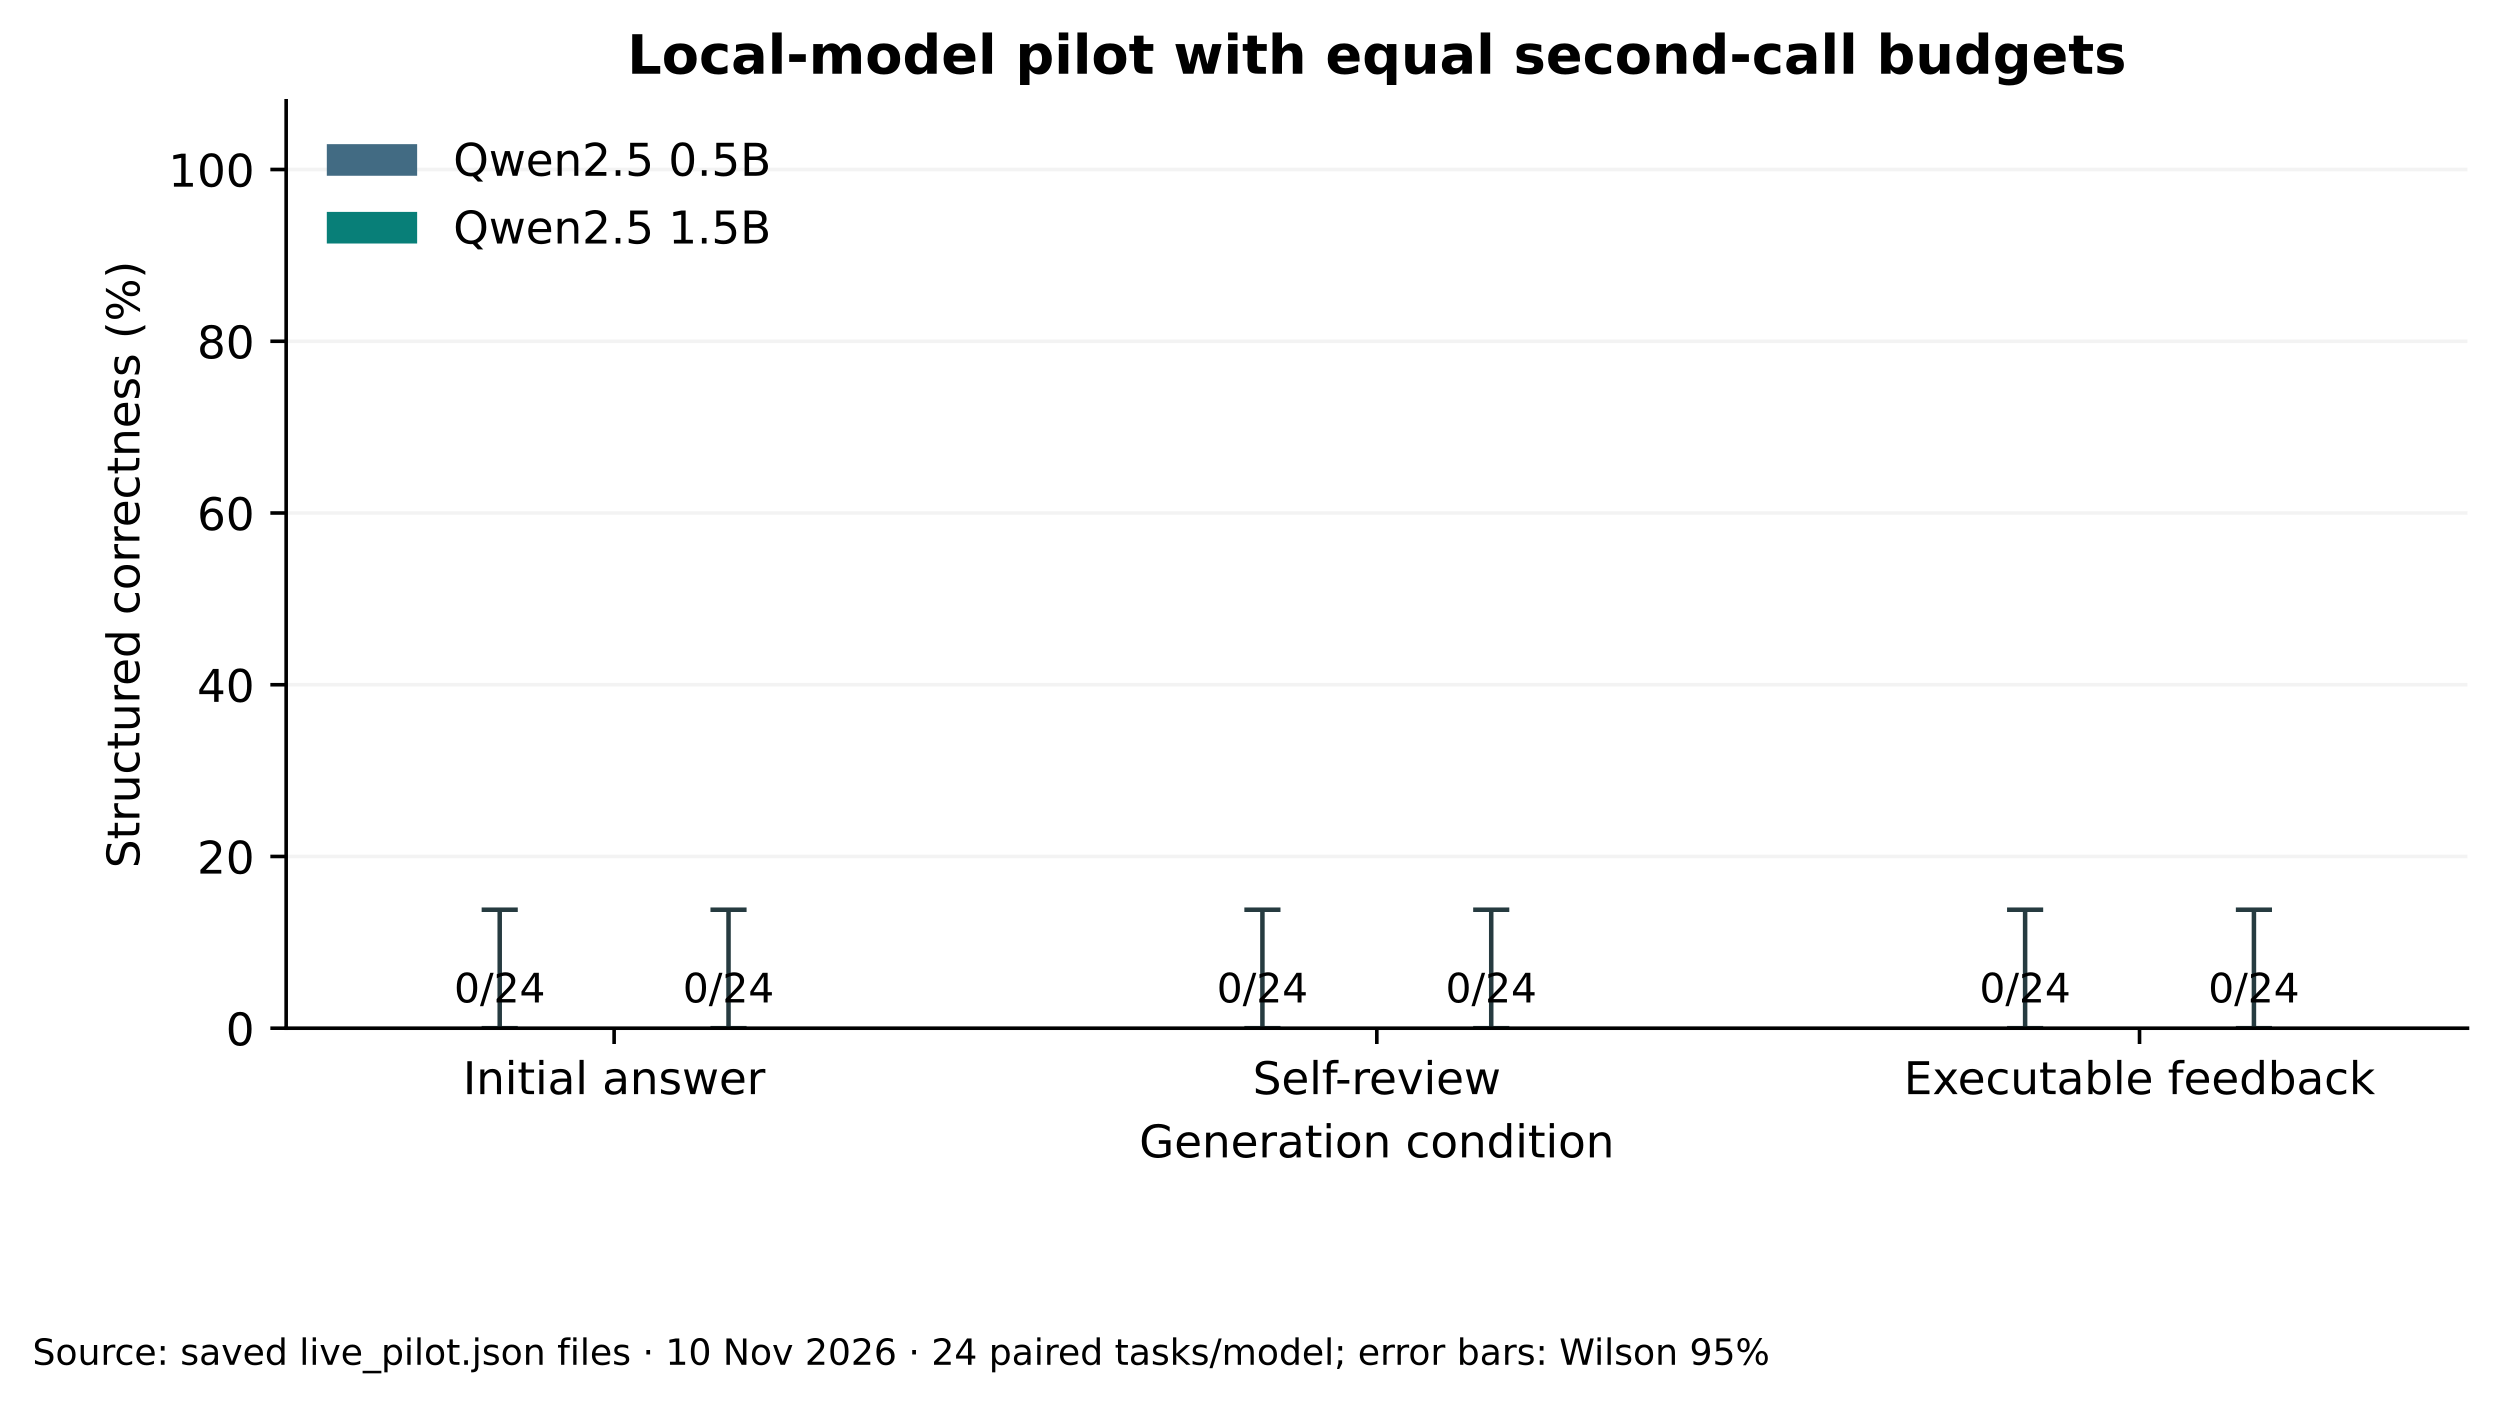
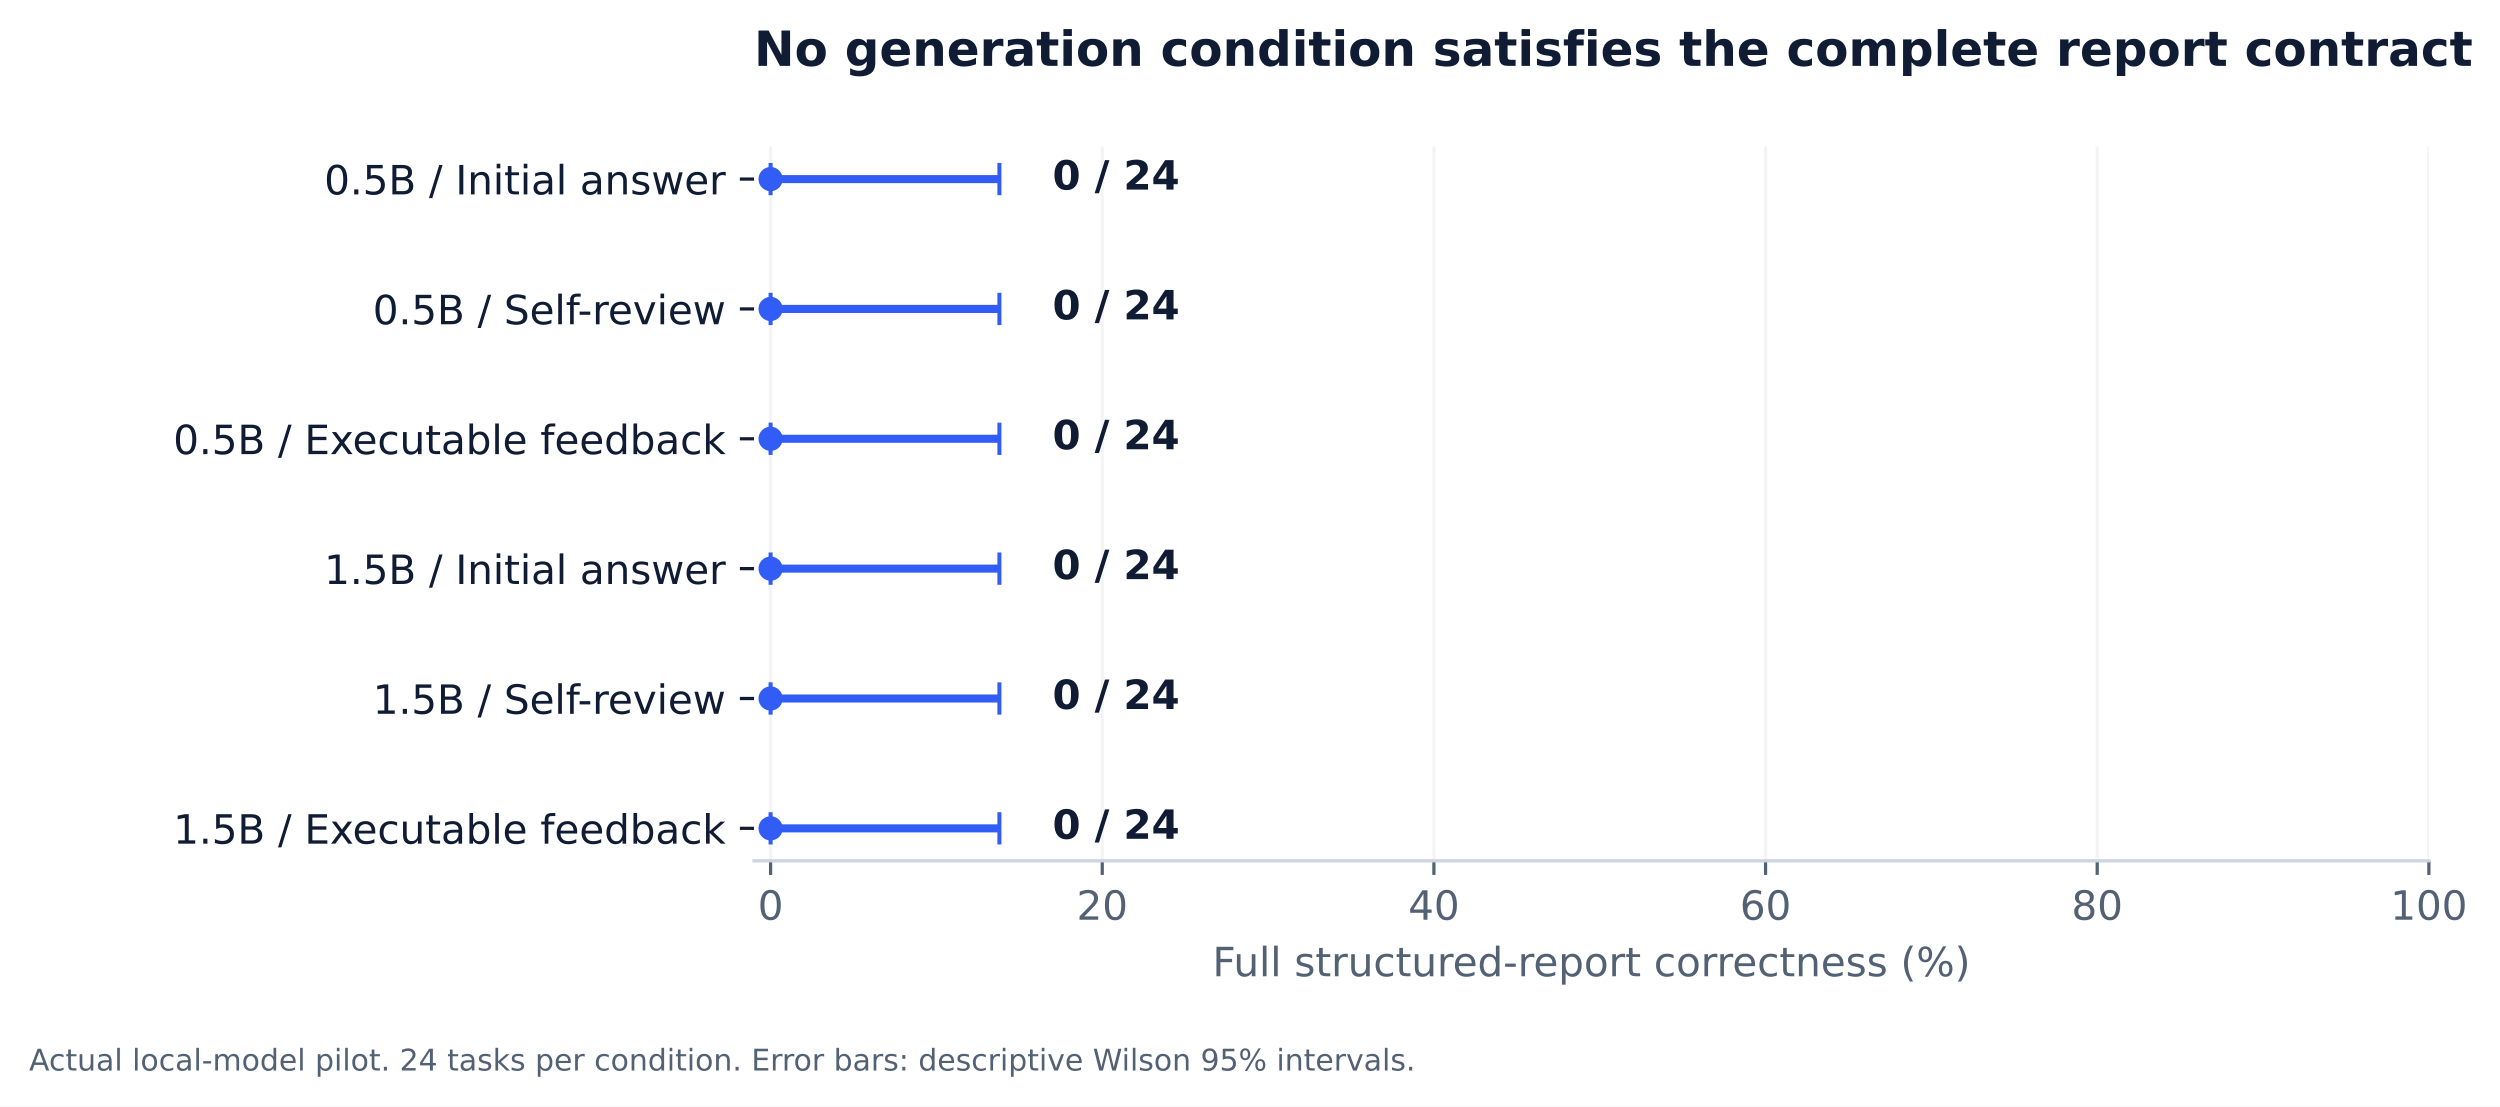
- <svg xmlns="http://www.w3.org/2000/svg" xmlns:xlink="http://www.w3.org/1999/xlink" width="553.536pt" height="311.304pt" viewBox="0 0 553.536 311.304" version="1.1">
+ <svg xmlns="http://www.w3.org/2000/svg" xmlns:xlink="http://www.w3.org/1999/xlink" width="619.25pt" height="274.148pt" viewBox="0 0 619.25 274.148" version="1.1">
  <defs>
    <style type="text/css">*{stroke-linejoin: round; stroke-linecap: butt}</style>
  </defs>
  <g id="figure_1">
    <g id="patch_1">
-       <path d="M 0 311.304  L 553.536 311.304  L 553.536 0  L 0 0  z " style="fill: #ffffff" />
+       <path d="M 0 274.148 L 619.25 274.148 L 619.25 0 L 0 0 z " style="fill: #ffffff" />
    </g>
    <g id="axes_1">
      <g id="patch_2">
-         <path d="M 63.36 227.662  L 546.336 227.662  L 546.336 22.318  L 63.36 22.318  z " style="fill: #ffffff" />
+         <path d="M 186.768 213.222 L 601.632 213.222 L 601.632 36.318 L 186.768 36.318 z " style="fill: #ffffff" />
      </g>
      <g id="matplotlib.axis_1">
        <g id="xtick_1">
          <g id="line2d_1">
+             <path d="M 190.876 213.222 L 190.876 36.318 " clip-path="url(#pe050f1eae0)" style="fill: none; stroke: #b0b0b0; stroke-opacity: 0.13; stroke-width: 0.8; stroke-linecap: square" />
+           </g>
+           <g id="line2d_2">
            <defs>
-               <path id="m22a9389078" d="M 0 0  L 0 3.5  " style="stroke: #000000; stroke-width: 0.8" />
+               <path id="m5ce7d7b232" d="M 0 0 L 0 3.5 " style="stroke: #536174; stroke-width: 0.8" />
            </defs>
            <g>
-               <use xlink:href="#m22a9389078" x="135.975" y="227.662" style="stroke: #000000; stroke-width: 0.8" />
+               <use xlink:href="#m5ce7d7b232" x="190.876" y="213.222" style="fill: #536174; stroke: #536174; stroke-width: 0.8" />
            </g>
          </g>
          <g id="text_1">
-             <text style="font-size: 10px; font-family: 'DejaVu Sans'; text-anchor: middle" x="135.975" y="242.261" transform="rotate(-0 135.9753 242.2606)">Initial answer</text>
+             <text style="font-size: 10px; font-family: 'DejaVu Sans'; text-anchor: middle; fill: #536174" x="190.876" y="227.82" transform="rotate(-0 190.8756 227.8198)">0</text>
          </g>
        </g>
        <g id="xtick_2">
-           <g id="line2d_2">
-             <g>
-               <use xlink:href="#m22a9389078" x="304.848" y="227.662" style="stroke: #000000; stroke-width: 0.8" />
+           <g id="line2d_3">
+             <path d="M 273.027 213.222 L 273.027 36.318 " clip-path="url(#pe050f1eae0)" style="fill: none; stroke: #b0b0b0; stroke-opacity: 0.13; stroke-width: 0.8; stroke-linecap: square" />
+           </g>
+           <g id="line2d_4">
+             <g>
+               <use xlink:href="#m5ce7d7b232" x="273.027" y="213.222" style="fill: #536174; stroke: #536174; stroke-width: 0.8" />
            </g>
          </g>
          <g id="text_2">
-             <text style="font-size: 10px; font-family: 'DejaVu Sans'; text-anchor: middle" x="304.848" y="242.261" transform="rotate(-0 304.848 242.2606)">Self-review</text>
+             <text style="font-size: 10px; font-family: 'DejaVu Sans'; text-anchor: middle; fill: #536174" x="273.027" y="227.82" transform="rotate(-0 273.0269 227.8198)">20</text>
          </g>
        </g>
        <g id="xtick_3">
-           <g id="line2d_3">
-             <g>
-               <use xlink:href="#m22a9389078" x="473.721" y="227.662" style="stroke: #000000; stroke-width: 0.8" />
+           <g id="line2d_5">
+             <path d="M 355.178 213.222 L 355.178 36.318 " clip-path="url(#pe050f1eae0)" style="fill: none; stroke: #b0b0b0; stroke-opacity: 0.13; stroke-width: 0.8; stroke-linecap: square" />
+           </g>
+           <g id="line2d_6">
+             <g>
+               <use xlink:href="#m5ce7d7b232" x="355.178" y="213.222" style="fill: #536174; stroke: #536174; stroke-width: 0.8" />
            </g>
          </g>
          <g id="text_3">
-             <text style="font-size: 10px; font-family: 'DejaVu Sans'; text-anchor: middle" x="473.721" y="242.261" transform="rotate(-0 473.7207 242.2606)">Executable feedback</text>
-           </g>
-         </g>
-         <g id="text_4">
-           <text style="font-size: 10px; font-family: 'DejaVu Sans'; text-anchor: middle" x="304.848" y="256.261" transform="rotate(-0 304.848 256.2613)">Generation condition</text>
+             <text style="font-size: 10px; font-family: 'DejaVu Sans'; text-anchor: middle; fill: #536174" x="355.178" y="227.82" transform="rotate(-0 355.1781 227.8198)">40</text>
+           </g>
+         </g>
+         <g id="xtick_4">
+           <g id="line2d_7">
+             <path d="M 437.329 213.222 L 437.329 36.318 " clip-path="url(#pe050f1eae0)" style="fill: none; stroke: #b0b0b0; stroke-opacity: 0.13; stroke-width: 0.8; stroke-linecap: square" />
+           </g>
+           <g id="line2d_8">
+             <g>
+               <use xlink:href="#m5ce7d7b232" x="437.329" y="213.222" style="fill: #536174; stroke: #536174; stroke-width: 0.8" />
+             </g>
+           </g>
+           <g id="text_4">
+             <text style="font-size: 10px; font-family: 'DejaVu Sans'; text-anchor: middle; fill: #536174" x="437.329" y="227.82" transform="rotate(-0 437.3294 227.8198)">60</text>
+           </g>
+         </g>
+         <g id="xtick_5">
+           <g id="line2d_9">
+             <path d="M 519.481 213.222 L 519.481 36.318 " clip-path="url(#pe050f1eae0)" style="fill: none; stroke: #b0b0b0; stroke-opacity: 0.13; stroke-width: 0.8; stroke-linecap: square" />
+           </g>
+           <g id="line2d_10">
+             <g>
+               <use xlink:href="#m5ce7d7b232" x="519.481" y="213.222" style="fill: #536174; stroke: #536174; stroke-width: 0.8" />
+             </g>
+           </g>
+           <g id="text_5">
+             <text style="font-size: 10px; font-family: 'DejaVu Sans'; text-anchor: middle; fill: #536174" x="519.481" y="227.82" transform="rotate(-0 519.4807 227.8198)">80</text>
+           </g>
+         </g>
+         <g id="xtick_6">
+           <g id="line2d_11">
+             <path d="M 601.632 213.222 L 601.632 36.318 " clip-path="url(#pe050f1eae0)" style="fill: none; stroke: #b0b0b0; stroke-opacity: 0.13; stroke-width: 0.8; stroke-linecap: square" />
+           </g>
+           <g id="line2d_12">
+             <g>
+               <use xlink:href="#m5ce7d7b232" x="601.632" y="213.222" style="fill: #536174; stroke: #536174; stroke-width: 0.8" />
+             </g>
+           </g>
+           <g id="text_6">
+             <text style="font-size: 10px; font-family: 'DejaVu Sans'; text-anchor: middle; fill: #536174" x="601.632" y="227.82" transform="rotate(-0 601.632 227.8198)">100</text>
+           </g>
+         </g>
+         <g id="text_7">
+           <text style="font-size: 10px; font-family: 'DejaVu Sans'; text-anchor: middle; fill: #536174" x="394.2" y="241.821" transform="rotate(-0 394.2 241.8206)">Full structured-report correctness (%)</text>
        </g>
      </g>
      <g id="matplotlib.axis_2">
        <g id="ytick_1">
-           <g id="line2d_4">
-             <path d="M 63.36 227.662  L 546.336 227.662  " clip-path="url(#pa84c8ab258)" style="fill: none; stroke: #b0b0b0; stroke-opacity: 0.15; stroke-width: 0.8; stroke-linecap: square" />
-           </g>
-           <g id="line2d_5">
+           <g id="line2d_13">
            <defs>
-               <path id="mc013a25ccc" d="M 0 0  L -3.5 0  " style="stroke: #000000; stroke-width: 0.8" />
+               <path id="m2469d6531a" d="M 0 0 L -3.5 0 " style="stroke: #101c34; stroke-width: 0.8" />
            </defs>
            <g>
-               <use xlink:href="#mc013a25ccc" x="63.36" y="227.662" style="stroke: #000000; stroke-width: 0.8" />
-             </g>
-           </g>
-           <g id="text_5">
-             <text style="font-size: 10px; font-family: 'DejaVu Sans'; text-anchor: end" x="56.36" y="231.461" transform="rotate(-0 56.36 231.461)">0</text>
+               <use xlink:href="#m2469d6531a" x="186.768" y="44.359" style="fill: #101c34; stroke: #101c34; stroke-width: 0.8" />
+             </g>
+           </g>
+           <g id="text_8">
+             <text style="font-size: 10px; font-family: 'DejaVu Sans'; text-anchor: end; fill: #101c34" x="179.768" y="48.158" transform="rotate(-0 179.768 48.15843)">0.5B / Initial answer</text>
          </g>
        </g>
        <g id="ytick_2">
-           <g id="line2d_6">
-             <path d="M 63.36 189.635  L 546.336 189.635  " clip-path="url(#pa84c8ab258)" style="fill: none; stroke: #b0b0b0; stroke-opacity: 0.15; stroke-width: 0.8; stroke-linecap: square" />
-           </g>
-           <g id="line2d_7">
-             <g>
-               <use xlink:href="#mc013a25ccc" x="63.36" y="189.635" style="stroke: #000000; stroke-width: 0.8" />
-             </g>
-           </g>
-           <g id="text_6">
-             <text style="font-size: 10px; font-family: 'DejaVu Sans'; text-anchor: end" x="56.36" y="193.434" transform="rotate(-0 56.36 193.4343)">20</text>
+           <g id="line2d_14">
+             <g>
+               <use xlink:href="#m2469d6531a" x="186.768" y="76.524" style="fill: #101c34; stroke: #101c34; stroke-width: 0.8" />
+             </g>
+           </g>
+           <g id="text_9">
+             <text style="font-size: 10px; font-family: 'DejaVu Sans'; text-anchor: end; fill: #101c34" x="179.768" y="80.323" transform="rotate(-0 179.768 80.3228)">0.5B / Self-review</text>
          </g>
        </g>
        <g id="ytick_3">
-           <g id="line2d_8">
-             <path d="M 63.36 151.609  L 546.336 151.609  " clip-path="url(#pa84c8ab258)" style="fill: none; stroke: #b0b0b0; stroke-opacity: 0.15; stroke-width: 0.8; stroke-linecap: square" />
-           </g>
-           <g id="line2d_9">
-             <g>
-               <use xlink:href="#mc013a25ccc" x="63.36" y="151.609" style="stroke: #000000; stroke-width: 0.8" />
-             </g>
-           </g>
-           <g id="text_7">
-             <text style="font-size: 10px; font-family: 'DejaVu Sans'; text-anchor: end" x="56.36" y="155.408" transform="rotate(-0 56.36 155.4076)">40</text>
+           <g id="line2d_15">
+             <g>
+               <use xlink:href="#m2469d6531a" x="186.768" y="108.688" style="fill: #101c34; stroke: #101c34; stroke-width: 0.8" />
+             </g>
+           </g>
+           <g id="text_10">
+             <text style="font-size: 10px; font-family: 'DejaVu Sans'; text-anchor: end; fill: #101c34" x="179.768" y="112.487" transform="rotate(-0 179.768 112.4872)">0.5B / Executable feedback</text>
          </g>
        </g>
        <g id="ytick_4">
-           <g id="line2d_10">
-             <path d="M 63.36 113.582  L 546.336 113.582  " clip-path="url(#pa84c8ab258)" style="fill: none; stroke: #b0b0b0; stroke-opacity: 0.15; stroke-width: 0.8; stroke-linecap: square" />
-           </g>
-           <g id="line2d_11">
-             <g>
-               <use xlink:href="#mc013a25ccc" x="63.36" y="113.582" style="stroke: #000000; stroke-width: 0.8" />
-             </g>
-           </g>
-           <g id="text_8">
-             <text style="font-size: 10px; font-family: 'DejaVu Sans'; text-anchor: end" x="56.36" y="117.381" transform="rotate(-0 56.36 117.381)">60</text>
+           <g id="line2d_16">
+             <g>
+               <use xlink:href="#m2469d6531a" x="186.768" y="140.852" style="fill: #101c34; stroke: #101c34; stroke-width: 0.8" />
+             </g>
+           </g>
+           <g id="text_11">
+             <text style="font-size: 10px; font-family: 'DejaVu Sans'; text-anchor: end; fill: #101c34" x="179.768" y="144.652" transform="rotate(-0 179.768 144.6515)">1.5B / Initial answer</text>
          </g>
        </g>
        <g id="ytick_5">
-           <g id="line2d_12">
-             <path d="M 63.36 75.555  L 546.336 75.555  " clip-path="url(#pa84c8ab258)" style="fill: none; stroke: #b0b0b0; stroke-opacity: 0.15; stroke-width: 0.8; stroke-linecap: square" />
-           </g>
-           <g id="line2d_13">
-             <g>
-               <use xlink:href="#mc013a25ccc" x="63.36" y="75.555" style="stroke: #000000; stroke-width: 0.8" />
-             </g>
-           </g>
-           <g id="text_9">
-             <text style="font-size: 10px; font-family: 'DejaVu Sans'; text-anchor: end" x="56.36" y="79.354" transform="rotate(-0 56.36 79.35429)">80</text>
+           <g id="line2d_17">
+             <g>
+               <use xlink:href="#m2469d6531a" x="186.768" y="173.017" style="fill: #101c34; stroke: #101c34; stroke-width: 0.8" />
+             </g>
+           </g>
+           <g id="text_12">
+             <text style="font-size: 10px; font-family: 'DejaVu Sans'; text-anchor: end; fill: #101c34" x="179.768" y="176.816" transform="rotate(-0 179.768 176.8159)">1.5B / Self-review</text>
          </g>
        </g>
        <g id="ytick_6">
-           <g id="line2d_14">
-             <path d="M 63.36 37.529  L 546.336 37.529  " clip-path="url(#pa84c8ab258)" style="fill: none; stroke: #b0b0b0; stroke-opacity: 0.15; stroke-width: 0.8; stroke-linecap: square" />
-           </g>
-           <g id="line2d_15">
-             <g>
-               <use xlink:href="#mc013a25ccc" x="63.36" y="37.529" style="stroke: #000000; stroke-width: 0.8" />
-             </g>
-           </g>
-           <g id="text_10">
-             <text style="font-size: 10px; font-family: 'DejaVu Sans'; text-anchor: end" x="56.36" y="41.328" transform="rotate(-0 56.36 41.32762)">100</text>
-           </g>
-         </g>
-         <g id="text_11">
-           <text style="font-size: 10px; font-family: 'DejaVu Sans'; text-anchor: middle" x="30.87" y="124.99" transform="rotate(-90 30.87016 124.9901)">Structured correctness (%)</text>
+           <g id="line2d_18">
+             <g>
+               <use xlink:href="#m2469d6531a" x="186.768" y="205.181" style="fill: #101c34; stroke: #101c34; stroke-width: 0.8" />
+             </g>
+           </g>
+           <g id="text_13">
+             <text style="font-size: 10px; font-family: 'DejaVu Sans'; text-anchor: end; fill: #101c34" x="179.768" y="208.98" transform="rotate(-0 179.768 208.9803)">1.5B / Executable feedback</text>
+           </g>
+         </g>
+       </g>
+       <g id="LineCollection_1">
+         <path d="M 190.876 44.359 L 247.552 44.359 " clip-path="url(#pe050f1eae0)" style="fill: none; stroke: #315df6; stroke-width: 2" />
+         <path d="M 190.876 76.524 L 247.552 76.524 " clip-path="url(#pe050f1eae0)" style="fill: none; stroke: #315df6; stroke-width: 2" />
+         <path d="M 190.876 108.688 L 247.552 108.688 " clip-path="url(#pe050f1eae0)" style="fill: none; stroke: #315df6; stroke-width: 2" />
+         <path d="M 190.876 140.852 L 247.552 140.852 " clip-path="url(#pe050f1eae0)" style="fill: none; stroke: #315df6; stroke-width: 2" />
+         <path d="M 190.876 173.017 L 247.552 173.017 " clip-path="url(#pe050f1eae0)" style="fill: none; stroke: #315df6; stroke-width: 2" />
+         <path d="M 190.876 205.181 L 247.552 205.181 " clip-path="url(#pe050f1eae0)" style="fill: none; stroke: #315df6; stroke-width: 2" />
+       </g>
+       <g id="line2d_19">
+         <defs>
+           <path id="m6d4dee8125" d="M 0 4 L 0 -4 " style="stroke: #315df6" />
+         </defs>
+         <g clip-path="url(#pe050f1eae0)">
+           <use xlink:href="#m6d4dee8125" x="190.876" y="44.359" style="fill: #315df6; stroke: #315df6" />
+           <use xlink:href="#m6d4dee8125" x="190.876" y="76.524" style="fill: #315df6; stroke: #315df6" />
+           <use xlink:href="#m6d4dee8125" x="190.876" y="108.688" style="fill: #315df6; stroke: #315df6" />
+           <use xlink:href="#m6d4dee8125" x="190.876" y="140.852" style="fill: #315df6; stroke: #315df6" />
+           <use xlink:href="#m6d4dee8125" x="190.876" y="173.017" style="fill: #315df6; stroke: #315df6" />
+           <use xlink:href="#m6d4dee8125" x="190.876" y="205.181" style="fill: #315df6; stroke: #315df6" />
+         </g>
+       </g>
+       <g id="line2d_20">
+         <g clip-path="url(#pe050f1eae0)">
+           <use xlink:href="#m6d4dee8125" x="247.552" y="44.359" style="fill: #315df6; stroke: #315df6" />
+           <use xlink:href="#m6d4dee8125" x="247.552" y="76.524" style="fill: #315df6; stroke: #315df6" />
+           <use xlink:href="#m6d4dee8125" x="247.552" y="108.688" style="fill: #315df6; stroke: #315df6" />
+           <use xlink:href="#m6d4dee8125" x="247.552" y="140.852" style="fill: #315df6; stroke: #315df6" />
+           <use xlink:href="#m6d4dee8125" x="247.552" y="173.017" style="fill: #315df6; stroke: #315df6" />
+           <use xlink:href="#m6d4dee8125" x="247.552" y="205.181" style="fill: #315df6; stroke: #315df6" />
+         </g>
+       </g>
+       <g id="line2d_21">
+         <defs>
+           <path id="m79665a1d47" d="M 0 2.5 C 0.663 2.5 1.299 2.237 1.768 1.768 C 2.237 1.299 2.5 0.663 2.5 0 C 2.5 -0.663 2.237 -1.299 1.768 -1.768 C 1.299 -2.237 0.663 -2.5 0 -2.5 C -0.663 -2.5 -1.299 -2.237 -1.768 -1.768 C -2.237 -1.299 -2.5 -0.663 -2.5 0 C -2.5 0.663 -2.237 1.299 -1.768 1.768 C -1.299 2.237 -0.663 2.5 0 2.5 z " style="stroke: #315df6" />
+         </defs>
+         <g clip-path="url(#pe050f1eae0)">
+           <use xlink:href="#m79665a1d47" x="190.876" y="44.359" style="fill: #315df6; stroke: #315df6" />
+           <use xlink:href="#m79665a1d47" x="190.876" y="76.524" style="fill: #315df6; stroke: #315df6" />
+           <use xlink:href="#m79665a1d47" x="190.876" y="108.688" style="fill: #315df6; stroke: #315df6" />
+           <use xlink:href="#m79665a1d47" x="190.876" y="140.852" style="fill: #315df6; stroke: #315df6" />
+           <use xlink:href="#m79665a1d47" x="190.876" y="173.017" style="fill: #315df6; stroke: #315df6" />
+           <use xlink:href="#m79665a1d47" x="190.876" y="205.181" style="fill: #315df6; stroke: #315df6" />
        </g>
      </g>
      <g id="patch_3">
-         <path d="M 85.313 227.662  L 135.975 227.662  L 135.975 227.662  L 85.313 227.662  z " clip-path="url(#pa84c8ab258)" style="fill: #426b83" />
-       </g>
-       <g id="patch_4">
-         <path d="M 254.186 227.662  L 304.848 227.662  L 304.848 227.662  L 254.186 227.662  z " clip-path="url(#pa84c8ab258)" style="fill: #426b83" />
-       </g>
-       <g id="patch_5">
-         <path d="M 423.059 227.662  L 473.721 227.662  L 473.721 227.662  L 423.059 227.662  z " clip-path="url(#pa84c8ab258)" style="fill: #426b83" />
-       </g>
-       <g id="patch_6">
-         <path d="M 135.975 227.662  L 186.637 227.662  L 186.637 227.662  L 135.975 227.662  z " clip-path="url(#pa84c8ab258)" style="fill: #087f78" />
-       </g>
-       <g id="patch_7">
-         <path d="M 304.848 227.662  L 355.51 227.662  L 355.51 227.662  L 304.848 227.662  z " clip-path="url(#pa84c8ab258)" style="fill: #087f78" />
-       </g>
-       <g id="patch_8">
-         <path d="M 473.721 227.662  L 524.383 227.662  L 524.383 227.662  L 473.721 227.662  z " clip-path="url(#pa84c8ab258)" style="fill: #087f78" />
-       </g>
-       <g id="LineCollection_1">
-         <path d="M 110.644 227.662  L 110.644 201.427  " clip-path="url(#pa84c8ab258)" style="fill: none; stroke: #263b40" />
-         <path d="M 279.517 227.662  L 279.517 201.427  " clip-path="url(#pa84c8ab258)" style="fill: none; stroke: #263b40" />
-         <path d="M 448.39 227.662  L 448.39 201.427  " clip-path="url(#pa84c8ab258)" style="fill: none; stroke: #263b40" />
-       </g>
-       <g id="line2d_16">
-         <defs>
-           <path id="m5acab49fe6" d="M 4 0  L -4 -0  " style="stroke: #263b40" />
-         </defs>
-         <g clip-path="url(#pa84c8ab258)">
-           <use xlink:href="#m5acab49fe6" x="110.644" y="227.662" style="fill: #1f77b4; stroke: #263b40" />
-           <use xlink:href="#m5acab49fe6" x="279.517" y="227.662" style="fill: #1f77b4; stroke: #263b40" />
-           <use xlink:href="#m5acab49fe6" x="448.39" y="227.662" style="fill: #1f77b4; stroke: #263b40" />
-         </g>
-       </g>
-       <g id="line2d_17">
-         <g clip-path="url(#pa84c8ab258)">
-           <use xlink:href="#m5acab49fe6" x="110.644" y="201.427" style="fill: #1f77b4; stroke: #263b40" />
-           <use xlink:href="#m5acab49fe6" x="279.517" y="201.427" style="fill: #1f77b4; stroke: #263b40" />
-           <use xlink:href="#m5acab49fe6" x="448.39" y="201.427" style="fill: #1f77b4; stroke: #263b40" />
-         </g>
-       </g>
-       <g id="LineCollection_2">
-         <path d="M 161.306 227.662  L 161.306 201.427  " clip-path="url(#pa84c8ab258)" style="fill: none; stroke: #263b40" />
-         <path d="M 330.179 227.662  L 330.179 201.427  " clip-path="url(#pa84c8ab258)" style="fill: none; stroke: #263b40" />
-         <path d="M 499.052 227.662  L 499.052 201.427  " clip-path="url(#pa84c8ab258)" style="fill: none; stroke: #263b40" />
-       </g>
-       <g id="line2d_18">
-         <g clip-path="url(#pa84c8ab258)">
-           <use xlink:href="#m5acab49fe6" x="161.306" y="227.662" style="fill: #1f77b4; stroke: #263b40" />
-           <use xlink:href="#m5acab49fe6" x="330.179" y="227.662" style="fill: #1f77b4; stroke: #263b40" />
-           <use xlink:href="#m5acab49fe6" x="499.052" y="227.662" style="fill: #1f77b4; stroke: #263b40" />
-         </g>
-       </g>
-       <g id="line2d_19">
-         <g clip-path="url(#pa84c8ab258)">
-           <use xlink:href="#m5acab49fe6" x="161.306" y="201.427" style="fill: #1f77b4; stroke: #263b40" />
-           <use xlink:href="#m5acab49fe6" x="330.179" y="201.427" style="fill: #1f77b4; stroke: #263b40" />
-           <use xlink:href="#m5acab49fe6" x="499.052" y="201.427" style="fill: #1f77b4; stroke: #263b40" />
-         </g>
-       </g>
-       <g id="patch_9">
-         <path d="M 63.36 227.662  L 63.36 22.318  " style="fill: none; stroke: #000000; stroke-width: 0.8; stroke-linejoin: miter; stroke-linecap: square" />
-       </g>
-       <g id="patch_10">
-         <path d="M 63.36 227.662  L 546.336 227.662  " style="fill: none; stroke: #000000; stroke-width: 0.8; stroke-linejoin: miter; stroke-linecap: square" />
-       </g>
-       <g id="text_12">
-         <text style="font-size: 9px; font-family: 'DejaVu Sans'; text-anchor: middle" x="110.644" y="221.958" transform="rotate(-0 110.6444 221.9581)">0/24</text>
-       </g>
-       <g id="text_13">
-         <text style="font-size: 9px; font-family: 'DejaVu Sans'; text-anchor: middle" x="279.517" y="221.958" transform="rotate(-0 279.5171 221.9581)">0/24</text>
+         <path d="M 186.768 213.222 L 601.632 213.222 " style="fill: none; stroke: #ccd4e0; stroke-width: 0.8; stroke-linejoin: miter; stroke-linecap: square" />
      </g>
      <g id="text_14">
-         <text style="font-size: 9px; font-family: 'DejaVu Sans'; text-anchor: middle" x="448.39" y="221.958" transform="rotate(-0 448.3898 221.9581)">0/24</text>
+         <text style="font-weight: 700; font-size: 10px; font-family: 'DejaVu Sans'; text-anchor: start; fill: #101c34" x="260.704" y="46.957" transform="rotate(-0 260.7042 46.95687)">0 / 24</text>
      </g>
      <g id="text_15">
-         <text style="font-size: 9px; font-family: 'DejaVu Sans'; text-anchor: middle" x="161.306" y="221.958" transform="rotate(-0 161.3062 221.9581)">0/24</text>
+         <text style="font-weight: 700; font-size: 10px; font-family: 'DejaVu Sans'; text-anchor: start; fill: #101c34" x="260.704" y="79.121" transform="rotate(-0 260.7042 79.12124)">0 / 24</text>
      </g>
      <g id="text_16">
-         <text style="font-size: 9px; font-family: 'DejaVu Sans'; text-anchor: middle" x="330.179" y="221.958" transform="rotate(-0 330.1789 221.9581)">0/24</text>
+         <text style="font-weight: 700; font-size: 10px; font-family: 'DejaVu Sans'; text-anchor: start; fill: #101c34" x="260.704" y="111.286" transform="rotate(-0 260.7042 111.2856)">0 / 24</text>
      </g>
      <g id="text_17">
-         <text style="font-size: 9px; font-family: 'DejaVu Sans'; text-anchor: middle" x="499.052" y="221.958" transform="rotate(-0 499.0516 221.9581)">0/24</text>
+         <text style="font-weight: 700; font-size: 10px; font-family: 'DejaVu Sans'; text-anchor: start; fill: #101c34" x="260.704" y="143.45" transform="rotate(-0 260.7042 143.45)">0 / 24</text>
      </g>
      <g id="text_18">
-         <text style="font-weight: 700; font-size: 12px; font-family: 'DejaVu Sans'; text-anchor: middle" x="304.848" y="16.318" transform="rotate(-0 304.848 16.31812)">Local-model pilot with equal second-call budgets</text>
-       </g>
-       <g id="legend_1">
-         <g id="patch_11">
-           <path d="M 72.36 38.917  L 92.36 38.917  L 92.36 31.917  L 72.36 31.917  z " style="fill: #426b83" />
-         </g>
-         <g id="text_19">
-           <text style="font-size: 10px; font-family: 'DejaVu Sans'; text-anchor: start" x="100.36" y="38.917" transform="rotate(-0 100.36 38.91656)">Qwen2.5 0.5B</text>
-         </g>
-         <g id="patch_12">
-           <path d="M 72.36 53.917  L 92.36 53.917  L 92.36 46.917  L 72.36 46.917  z " style="fill: #087f78" />
-         </g>
-         <g id="text_20">
-           <text style="font-size: 10px; font-family: 'DejaVu Sans'; text-anchor: start" x="100.36" y="53.917" transform="rotate(-0 100.36 53.91734)">Qwen2.5 1.5B</text>
-         </g>
+         <text style="font-weight: 700; font-size: 10px; font-family: 'DejaVu Sans'; text-anchor: start; fill: #101c34" x="260.704" y="175.614" transform="rotate(-0 260.7042 175.6143)">0 / 24</text>
+       </g>
+       <g id="text_19">
+         <text style="font-weight: 700; font-size: 10px; font-family: 'DejaVu Sans'; text-anchor: start; fill: #101c34" x="260.704" y="207.779" transform="rotate(-0 260.7042 207.7787)">0 / 24</text>
+       </g>
+       <g id="text_20">
+         <text style="font-weight: 700; font-size: 12px; font-family: 'DejaVu Sans'; text-anchor: start; fill: #101c34" x="186.768" y="16.318" transform="rotate(-0 186.768 16.31812)">No generation condition satisfies the complete report contract</text>
      </g>
    </g>
    <g id="text_21">
-       <text style="font-size: 8px; font-family: 'DejaVu Sans'; text-anchor: start" x="7.2" y="302.182" transform="rotate(-0 7.2 302.1821)">Source: saved live_pilot.json files · 10 Nov 2026 · 24 paired tasks/model; error bars: Wilson 95%</text>
+       <text style="font-size: 7.4px; font-family: 'DejaVu Sans'; text-anchor: start; fill: #536174" x="7.2" y="265.17" transform="rotate(-0 7.2 265.1701)">Actual local-model pilot. 24 tasks per condition. Error bars: descriptive Wilson 95% intervals.</text>
    </g>
  </g>
  <defs>
-     <clipPath id="pa84c8ab258">
-       <rect x="63.36" y="22.318" width="482.976" height="205.344" />
+     <clipPath id="pe050f1eae0">
+       <rect x="186.768" y="36.318" width="414.864" height="176.904" />
    </clipPath>
  </defs>
</svg>
